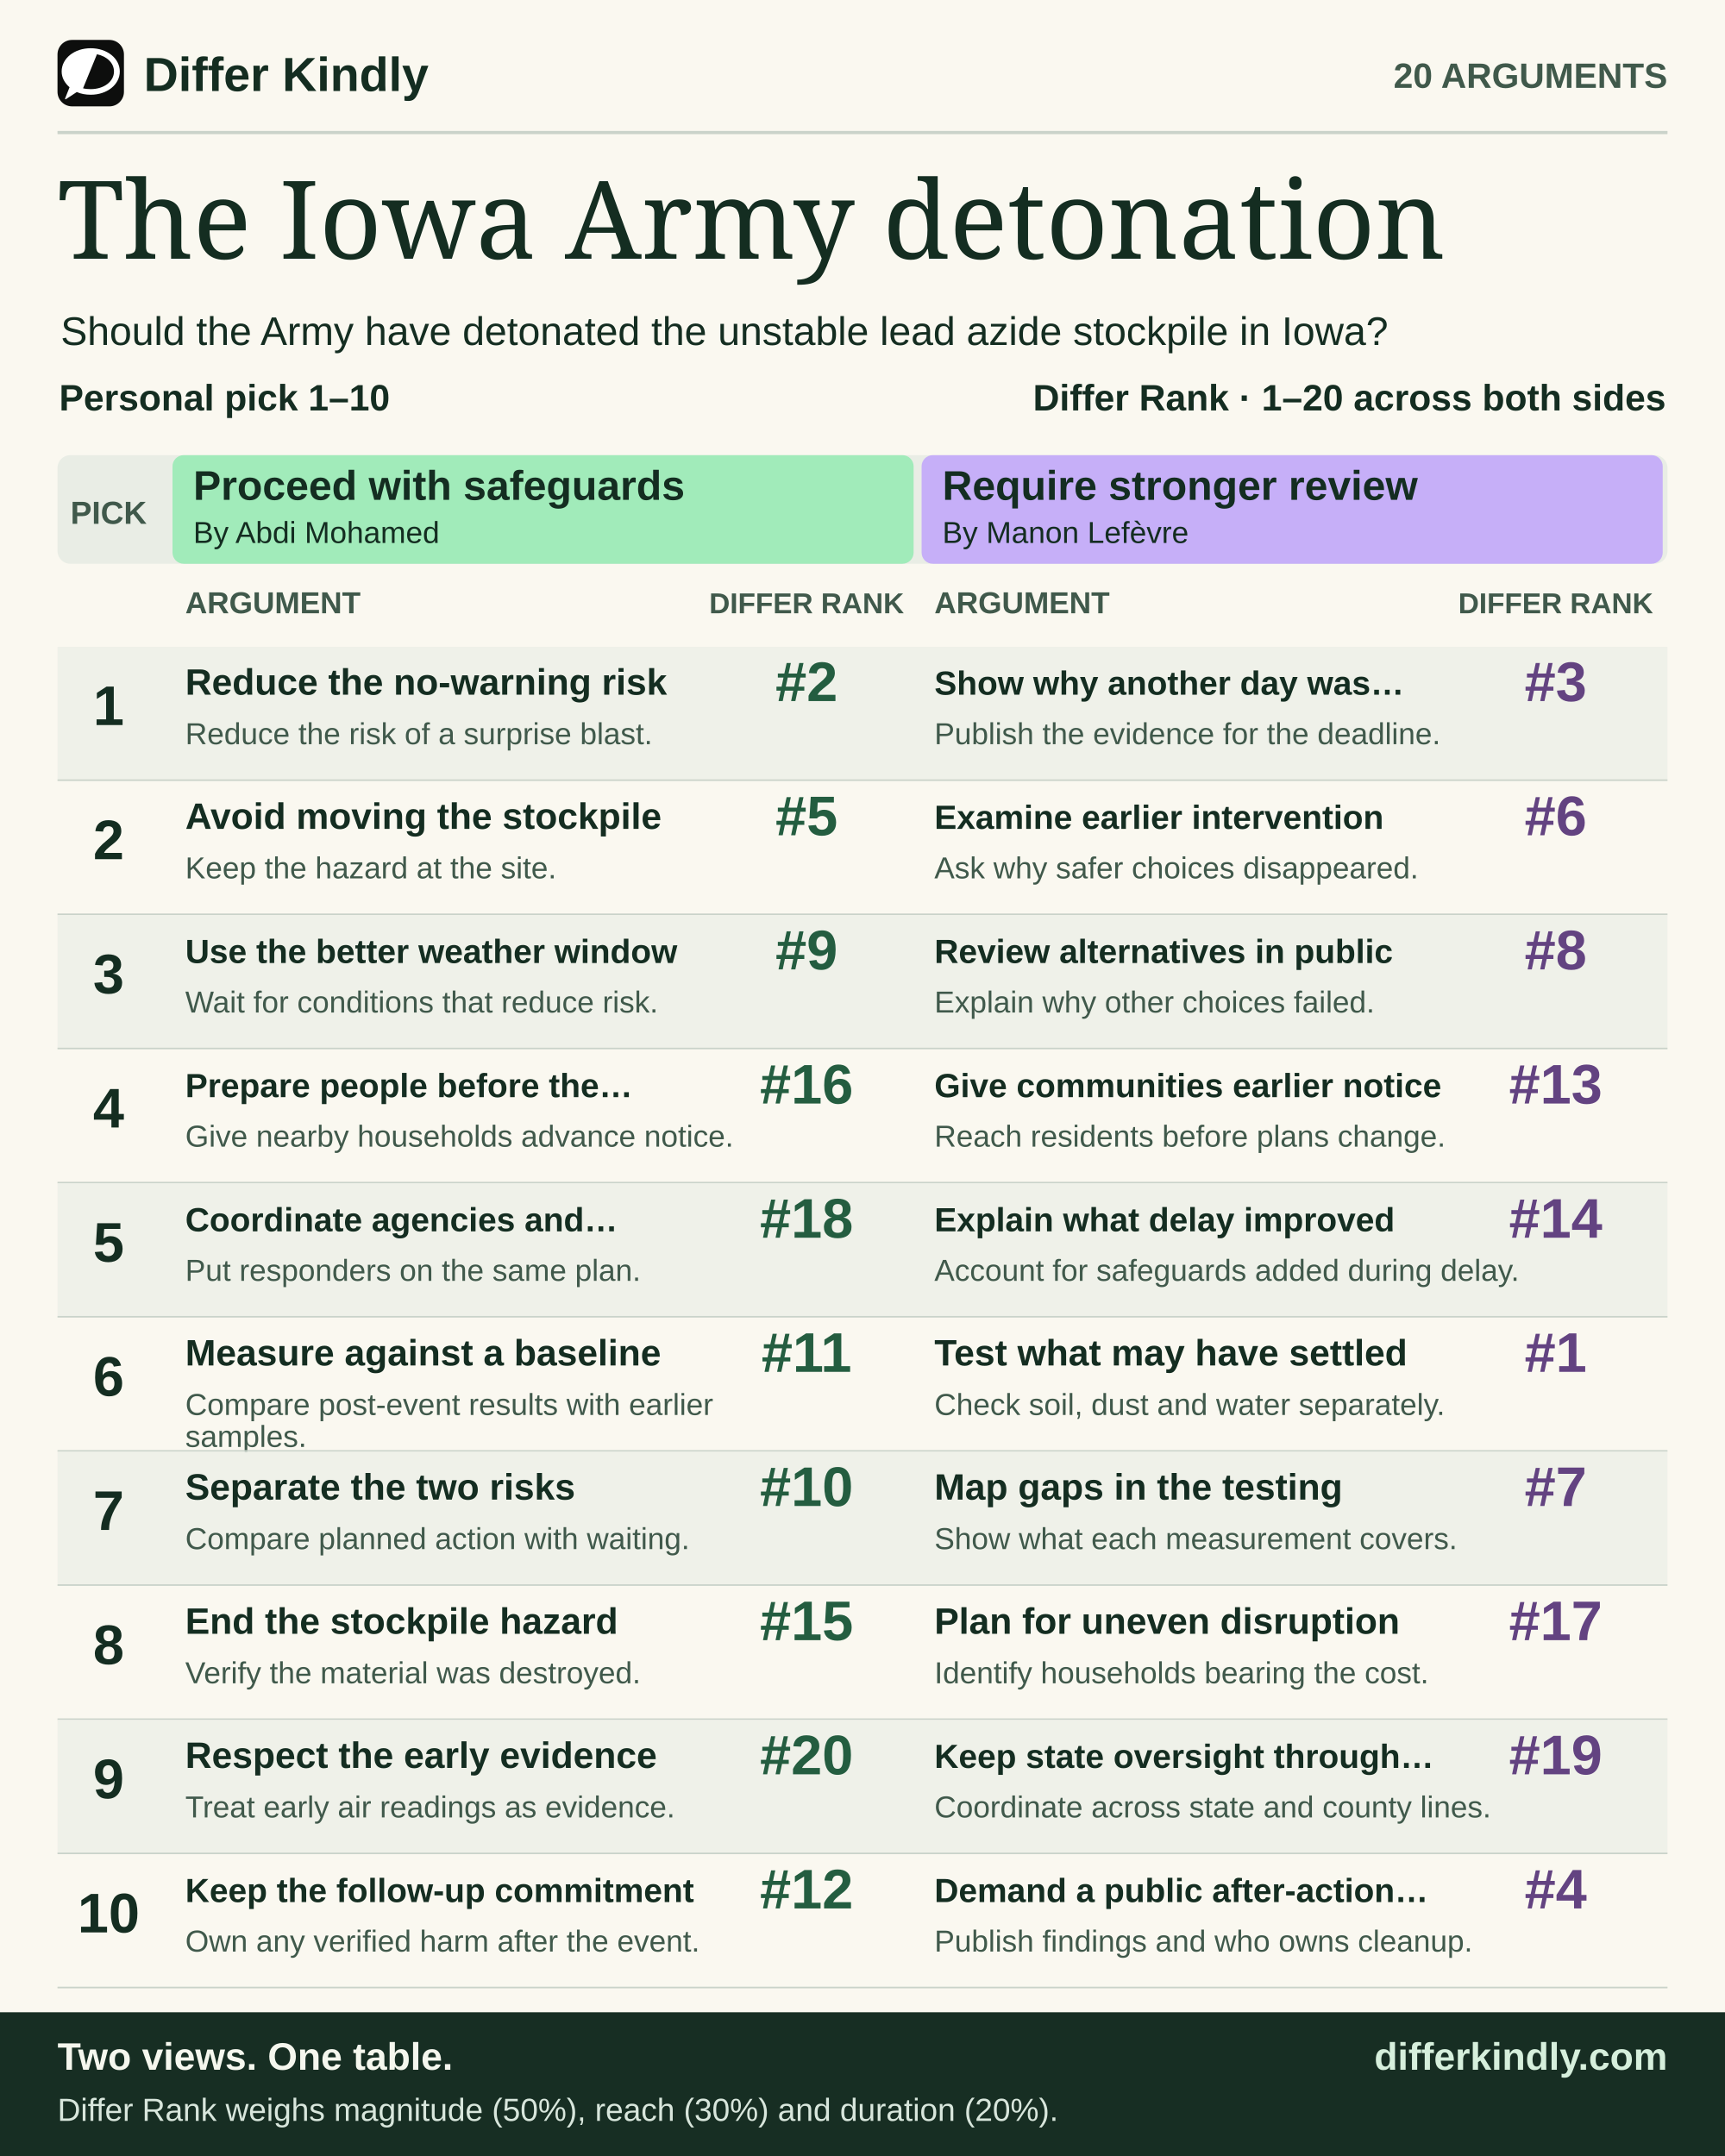
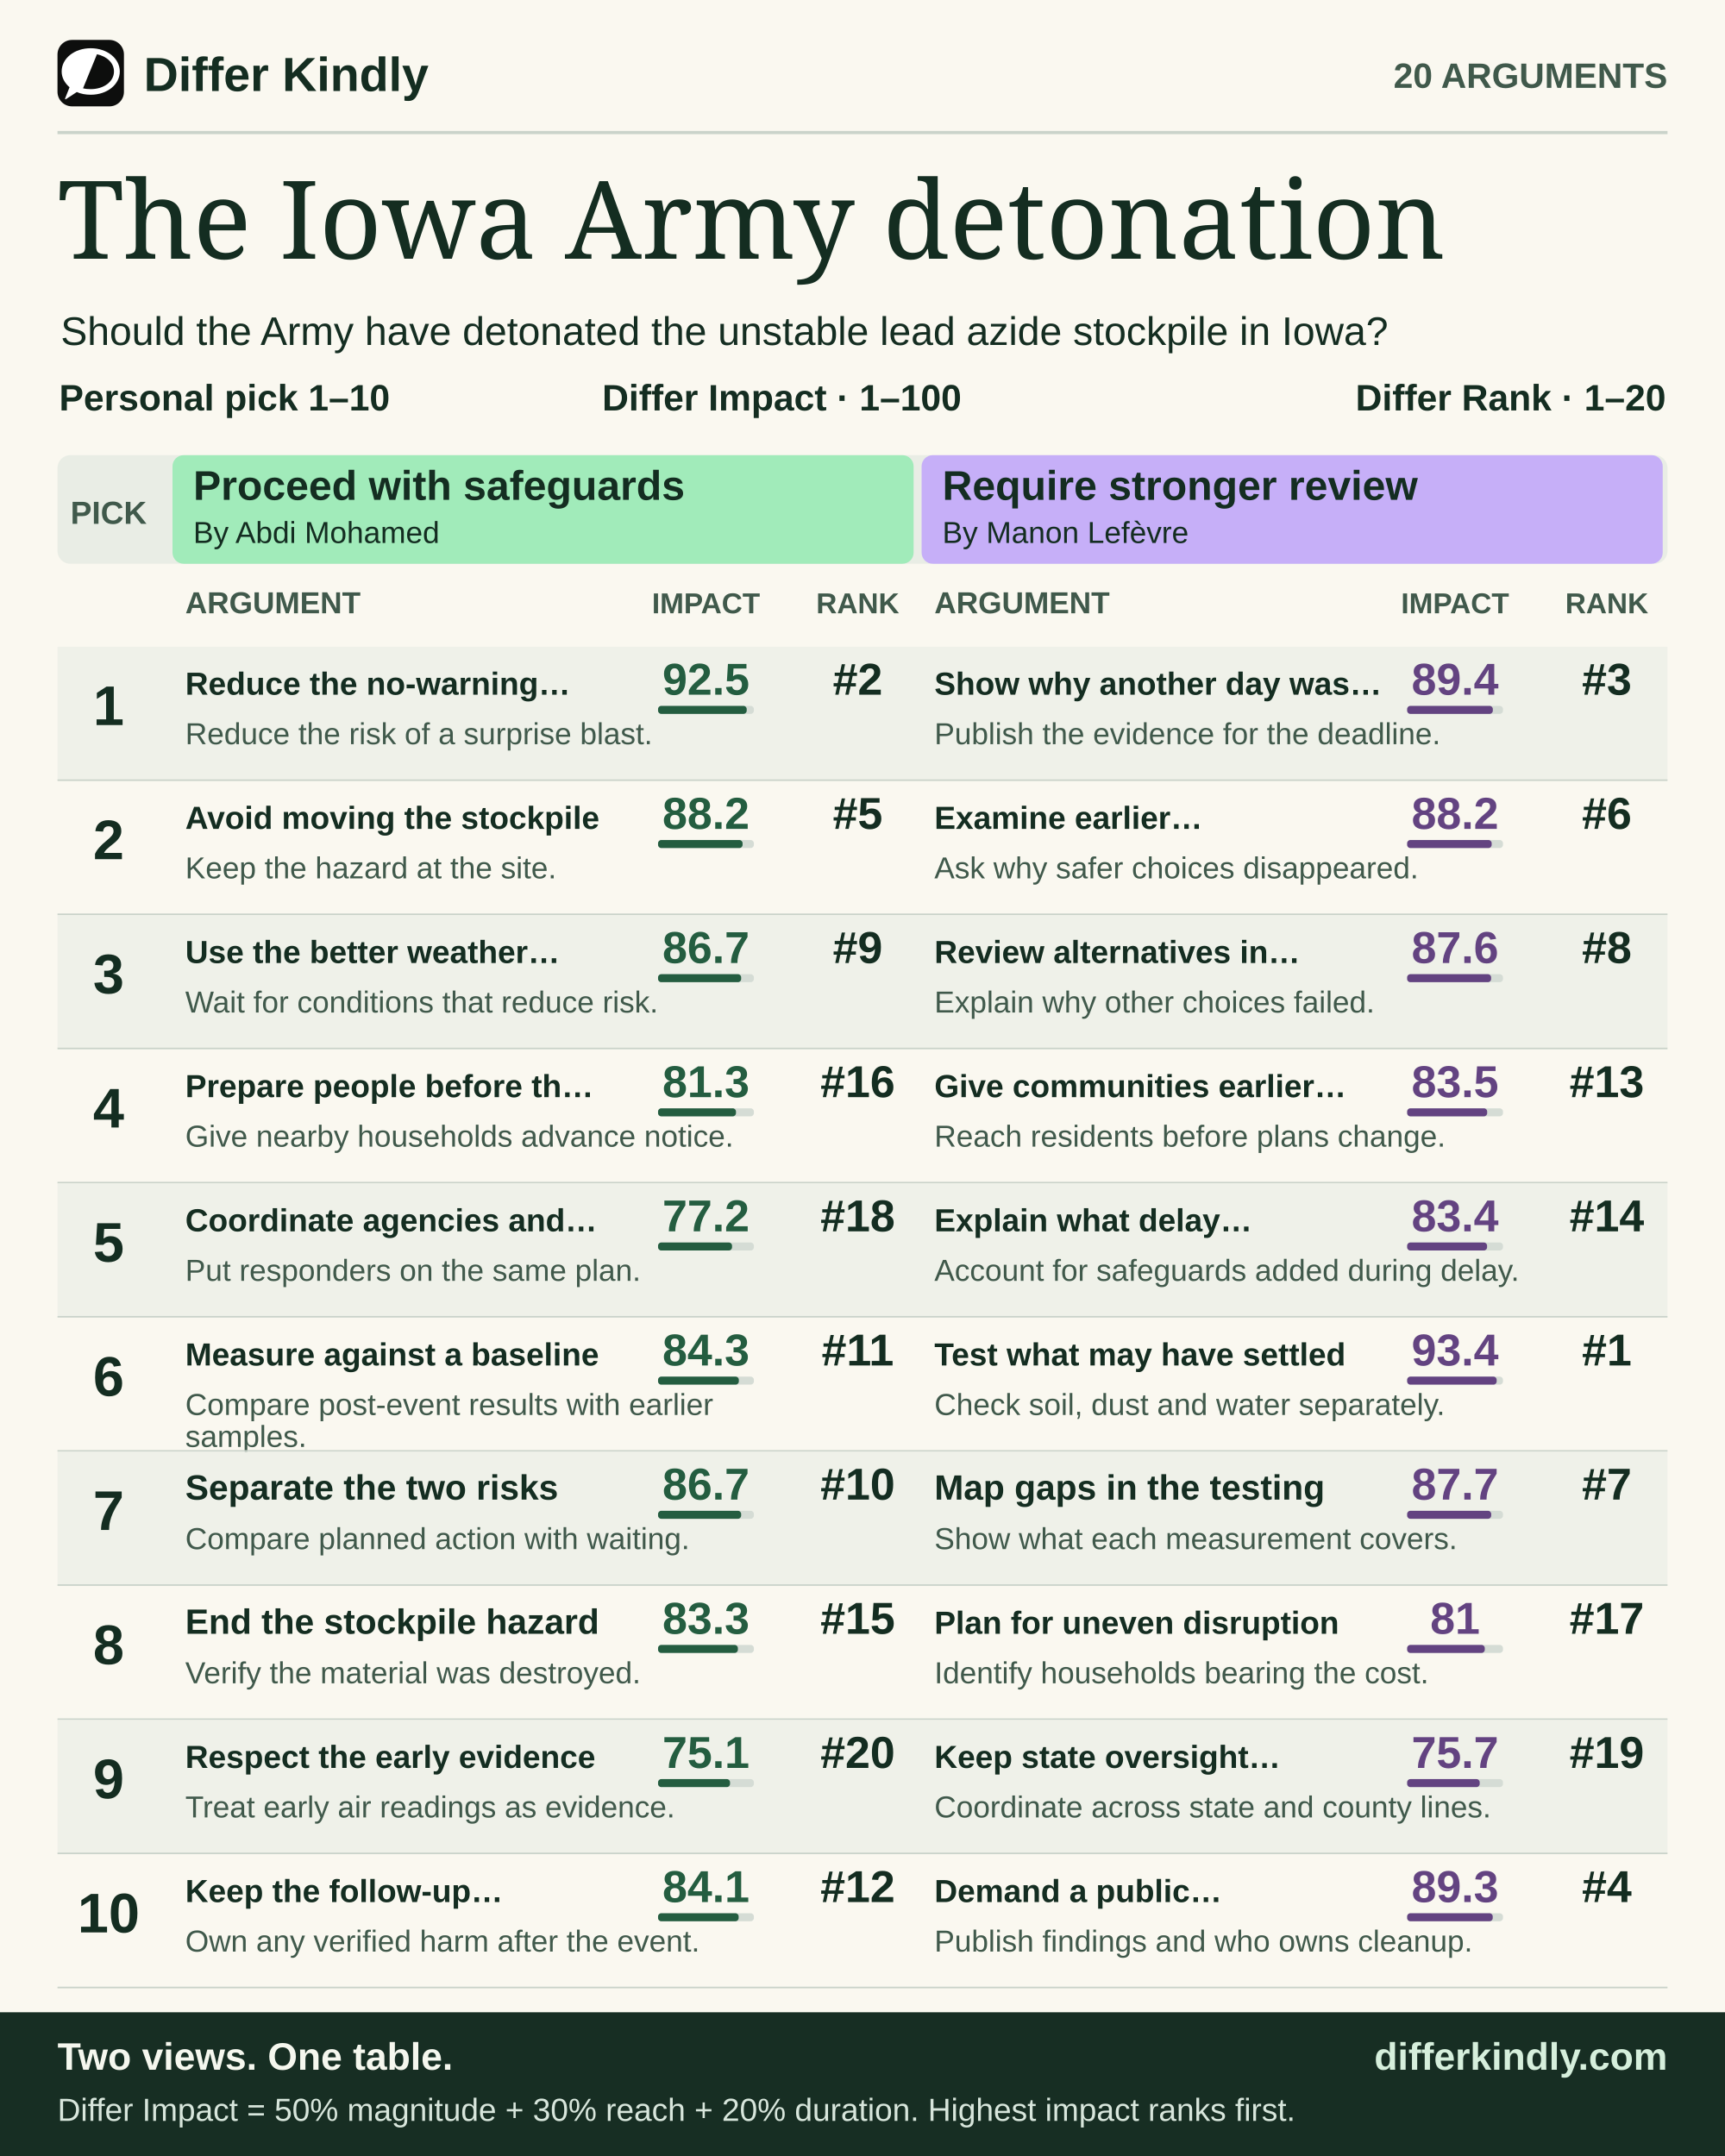
<svg xmlns="http://www.w3.org/2000/svg" width="1080" height="1350" viewBox="0 0 1080 1350" data-poster-format="impact-v2" data-rank-method="differ-rank-v1" role="img" font-family="Arial, sans-serif">
  <rect x="0" y="0" width="1080" height="1350" rx="0" fill="#faf8f0" />
  <g transform="translate(36 25) scale(1.30)">
    <rect width="32" height="32" rx="7" fill="#0d0e0d" />
    <path fill="white" fill-rule="evenodd" d="M16 4C23.9 4 30 8.9 30 15.2S23.9 26.4 16 26.4C13.6 26.4 11.3 26 9.3 25.1L4.1 28.5Q3.5 28.8 3.7 28.1L5.8 22.8C3.4 20.7 2 18.1 2 15.2C2 8.9 8.1 4 16 4ZM19 6.9L12.3 23.3C13.5 23.6 14.7 23.7 16 23.7C22.4 23.7 27.2 20 27.2 15.2C27.2 11.1 23.8 7.9 19 6.9Z" />
  </g>
  <text x="90" y="57" font-size="30" font-weight="700" fill="#142d21">Differ Kindly</text>
  <text x="1044" y="55" font-size="22" font-weight="700" fill="#40594b" text-anchor="end">20 ARGUMENTS</text>
  <rect x="36" y="82" width="1008" height="2" rx="0" fill="#cad3ca" />
  <text x="36" y="162" font-size="68" font-weight="500" fill="#142d21" font-family="Georgia, serif">The Iowa Army detonation</text>
  <text x="38" y="216" font-size="25" font-weight="400" fill="#142d21">Should the Army have detonated the unstable lead azide stockpile in Iowa?</text>
  <text x="37" y="257" font-size="23" font-weight="700" fill="#142d21">Personal pick 1–10</text>
-   <text x="1043" y="257" font-size="23" font-weight="700" fill="#142d21" text-anchor="end">Differ Rank · 1–20 across both sides</text>
+   <text x="377" y="257" font-size="23" font-weight="700" fill="#142d21">Differ Impact · 1–100</text>
+   <text x="1043" y="257" font-size="23" font-weight="700" fill="#142d21" text-anchor="end">Differ Rank · 1–20</text>
  <rect x="36" y="285" width="1008" height="68" rx="8" fill="#e9ede5" />
  <text x="68" y="328" font-size="20" font-weight="700" fill="#40594b" text-anchor="middle">PICK</text>
  <rect x="108" y="285" width="464" height="68" rx="7" fill="#a1ebba" />
  <text x="121" y="313" font-size="26" font-weight="700" fill="#142d21">Proceed with safeguards</text>
  <text x="121" y="340" font-size="19" font-weight="500" fill="#142d21" data-byline="0">By Abdi Mohamed</text>
  <text x="116" y="384" font-size="19" font-weight="700" fill="#40594b">ARGUMENT</text>
-   <text x="505" y="384" font-size="18" font-weight="700" fill="#40594b" text-anchor="middle">DIFFER RANK</text>
+   <text x="442" y="384" font-size="18" font-weight="700" fill="#40594b" text-anchor="middle">IMPACT</text>
+   <text x="537" y="384" font-size="18" font-weight="700" fill="#40594b" text-anchor="middle">RANK</text>
  <rect x="577" y="285" width="464" height="68" rx="7" fill="#c6aff8" />
  <text x="590" y="313" font-size="26" font-weight="700" fill="#142d21">Require stronger review</text>
  <text x="590" y="340" font-size="19" font-weight="500" fill="#142d21" data-byline="1">By Manon Lefèvre</text>
  <text x="585" y="384" font-size="19" font-weight="700" fill="#40594b">ARGUMENT</text>
-   <text x="974" y="384" font-size="18" font-weight="700" fill="#40594b" text-anchor="middle">DIFFER RANK</text>
+   <text x="911" y="384" font-size="18" font-weight="700" fill="#40594b" text-anchor="middle">IMPACT</text>
+   <text x="1006" y="384" font-size="18" font-weight="700" fill="#40594b" text-anchor="middle">RANK</text>
  <rect x="36" y="405" width="1008" height="83" rx="0" fill="#eff1e9" />
  <text x="68" y="454" font-size="35" font-weight="700" fill="#142d21" text-anchor="middle">1</text>
  <g data-argument-id="ccd224e2-6e19-5671-aa29-c261f06b53bd" data-reader-id="ccd224e2-6e19-5671-aa29-c261f06b53bd" data-rank="2" data-impact="92.5" data-author="Abdi Mohamed" data-confidence="moderate" data-explanation="Estimated magnitude 98/100, reach 87/100 and duration 87/100." data-pick="1" data-side="0">
    <path data-hit="" d="M108 405h464v83h-464z" fill="transparent" />
-     <text x="116" y="435" font-size="23" font-weight="700" fill="#142d21">Reduce the no-warning risk</text>
-     <text x="505" y="439" font-size="35" font-weight="700" fill="#245d40" text-anchor="middle">#2</text>
+     <text x="116" y="435" font-size="20" font-weight="700" fill="#142d21">Reduce the no-warning…</text>
+     <text x="442" y="435" font-size="28" font-weight="700" fill="#245d40" text-anchor="middle" data-metric="impact">92.5</text>
+     <rect x="412" y="442" width="60" height="5" rx="2" fill="#d5dcd5" />
+     <rect x="412" y="442" width="55.5" height="5" rx="2" fill="#245d40" />
+     <text x="537" y="435" font-size="28" font-weight="700" fill="#142d21" text-anchor="middle" data-metric="rank">#2</text>
    <text x="116" y="466" font-size="19" font-weight="400" fill="#40594b">Reduce the risk of a surprise blast.</text>
  </g>
  <g data-argument-id="993b1935-71d5-55e1-84ca-87ce53bfeb2d" data-reader-id="993b1935-71d5-55e1-84ca-87ce53bfeb2d" data-rank="3" data-impact="89.4" data-author="Manon Lefèvre" data-confidence="moderate" data-explanation="Estimated magnitude 97/100, reach 79/100 and duration 86/100." data-pick="1" data-side="1">
    <path data-hit="" d="M577 405h464v83h-464z" fill="transparent" />
-     <text x="585" y="435" font-size="21" font-weight="700" fill="#142d21">Show why another day was…</text>
-     <text x="974" y="439" font-size="35" font-weight="700" fill="#634381" text-anchor="middle">#3</text>
+     <text x="585" y="435" font-size="20" font-weight="700" fill="#142d21">Show why another day was…</text>
+     <text x="911" y="435" font-size="28" font-weight="700" fill="#634381" text-anchor="middle" data-metric="impact">89.4</text>
+     <rect x="881" y="442" width="60" height="5" rx="2" fill="#d5dcd5" />
+     <rect x="881" y="442" width="53.64" height="5" rx="2" fill="#634381" />
+     <text x="1006" y="435" font-size="28" font-weight="700" fill="#142d21" text-anchor="middle" data-metric="rank">#3</text>
    <text x="585" y="466" font-size="19" font-weight="400" fill="#40594b">Publish the evidence for the deadline.</text>
  </g>
  <rect x="36" y="488" width="1008" height="1" rx="0" fill="#cad3ca" />
  <text x="68" y="538" font-size="35" font-weight="700" fill="#142d21" text-anchor="middle">2</text>
  <g data-argument-id="226622f9-1791-58cd-80bd-9cdf7a820f71" data-reader-id="226622f9-1791-58cd-80bd-9cdf7a820f71" data-rank="5" data-impact="88.2" data-author="Abdi Mohamed" data-confidence="moderate" data-explanation="Estimated magnitude 95/100, reach 79/100 and duration 85/100." data-pick="2" data-side="0">
    <path data-hit="" d="M108 489h464v83h-464z" fill="transparent" />
-     <text x="116" y="519" font-size="23" font-weight="700" fill="#142d21">Avoid moving the stockpile</text>
-     <text x="505" y="523" font-size="35" font-weight="700" fill="#245d40" text-anchor="middle">#5</text>
+     <text x="116" y="519" font-size="20" font-weight="700" fill="#142d21">Avoid moving the stockpile</text>
+     <text x="442" y="519" font-size="28" font-weight="700" fill="#245d40" text-anchor="middle" data-metric="impact">88.2</text>
+     <rect x="412" y="526" width="60" height="5" rx="2" fill="#d5dcd5" />
+     <rect x="412" y="526" width="52.92" height="5" rx="2" fill="#245d40" />
+     <text x="537" y="519" font-size="28" font-weight="700" fill="#142d21" text-anchor="middle" data-metric="rank">#5</text>
    <text x="116" y="550" font-size="19" font-weight="400" fill="#40594b">Keep the hazard at the site.</text>
  </g>
  <g data-argument-id="44869e5e-7b1c-5f96-bb7c-107f76c59352" data-reader-id="44869e5e-7b1c-5f96-bb7c-107f76c59352" data-rank="6" data-impact="88.2" data-author="Manon Lefèvre" data-confidence="moderate" data-explanation="Estimated magnitude 89/100, reach 81/100 and duration 97/100." data-pick="2" data-side="1">
    <path data-hit="" d="M577 489h464v83h-464z" fill="transparent" />
-     <text x="585" y="519" font-size="21" font-weight="700" fill="#142d21">Examine earlier intervention</text>
-     <text x="974" y="523" font-size="35" font-weight="700" fill="#634381" text-anchor="middle">#6</text>
+     <text x="585" y="519" font-size="20" font-weight="700" fill="#142d21">Examine earlier…</text>
+     <text x="911" y="519" font-size="28" font-weight="700" fill="#634381" text-anchor="middle" data-metric="impact">88.2</text>
+     <rect x="881" y="526" width="60" height="5" rx="2" fill="#d5dcd5" />
+     <rect x="881" y="526" width="52.92" height="5" rx="2" fill="#634381" />
+     <text x="1006" y="519" font-size="28" font-weight="700" fill="#142d21" text-anchor="middle" data-metric="rank">#6</text>
    <text x="585" y="550" font-size="19" font-weight="400" fill="#40594b">Ask why safer choices disappeared.</text>
  </g>
  <rect x="36" y="572" width="1008" height="1" rx="0" fill="#cad3ca" />
  <rect x="36" y="573" width="1008" height="83" rx="0" fill="#eff1e9" />
  <text x="68" y="622" font-size="35" font-weight="700" fill="#142d21" text-anchor="middle">3</text>
  <g data-argument-id="e20f4108-4c85-5ed0-bbb0-638453e5fd9a" data-reader-id="e20f4108-4c85-5ed0-bbb0-638453e5fd9a" data-rank="9" data-impact="86.7" data-author="Abdi Mohamed" data-confidence="high" data-explanation="Estimated magnitude 89/100, reach 90/100 and duration 76/100." data-pick="3" data-side="0">
    <path data-hit="" d="M108 573h464v83h-464z" fill="transparent" />
-     <text x="116" y="603" font-size="21" font-weight="700" fill="#142d21">Use the better weather window</text>
-     <text x="505" y="607" font-size="35" font-weight="700" fill="#245d40" text-anchor="middle">#9</text>
+     <text x="116" y="603" font-size="20" font-weight="700" fill="#142d21">Use the better weather…</text>
+     <text x="442" y="603" font-size="28" font-weight="700" fill="#245d40" text-anchor="middle" data-metric="impact">86.7</text>
+     <rect x="412" y="610" width="60" height="5" rx="2" fill="#d5dcd5" />
+     <rect x="412" y="610" width="52.02" height="5" rx="2" fill="#245d40" />
+     <text x="537" y="603" font-size="28" font-weight="700" fill="#142d21" text-anchor="middle" data-metric="rank">#9</text>
    <text x="116" y="634" font-size="19" font-weight="400" fill="#40594b">Wait for conditions that reduce risk.</text>
  </g>
  <g data-argument-id="d3236afd-d48b-5bbc-b6fe-6f4d9cfe472e" data-reader-id="d3236afd-d48b-5bbc-b6fe-6f4d9cfe472e" data-rank="8" data-impact="87.6" data-author="Manon Lefèvre" data-confidence="moderate" data-explanation="Estimated magnitude 92/100, reach 82/100 and duration 85/100." data-pick="3" data-side="1">
    <path data-hit="" d="M577 573h464v83h-464z" fill="transparent" />
-     <text x="585" y="603" font-size="21" font-weight="700" fill="#142d21">Review alternatives in public</text>
-     <text x="974" y="607" font-size="35" font-weight="700" fill="#634381" text-anchor="middle">#8</text>
+     <text x="585" y="603" font-size="20" font-weight="700" fill="#142d21">Review alternatives in…</text>
+     <text x="911" y="603" font-size="28" font-weight="700" fill="#634381" text-anchor="middle" data-metric="impact">87.6</text>
+     <rect x="881" y="610" width="60" height="5" rx="2" fill="#d5dcd5" />
+     <rect x="881" y="610" width="52.56" height="5" rx="2" fill="#634381" />
+     <text x="1006" y="603" font-size="28" font-weight="700" fill="#142d21" text-anchor="middle" data-metric="rank">#8</text>
    <text x="585" y="634" font-size="19" font-weight="400" fill="#40594b">Explain why other choices failed.</text>
  </g>
  <rect x="36" y="656" width="1008" height="1" rx="0" fill="#cad3ca" />
  <text x="68" y="706" font-size="35" font-weight="700" fill="#142d21" text-anchor="middle">4</text>
  <g data-argument-id="fb83a53c-62ab-5540-91f4-4e63412351d9" data-reader-id="fb83a53c-62ab-5540-91f4-4e63412351d9" data-rank="16" data-impact="81.3" data-author="Abdi Mohamed" data-confidence="high" data-explanation="Estimated magnitude 82/100, reach 87/100 and duration 71/100." data-pick="4" data-side="0">
    <path data-hit="" d="M108 657h464v83h-464z" fill="transparent" />
-     <text x="116" y="687" font-size="21" font-weight="700" fill="#142d21">Prepare people before the…</text>
-     <text x="505" y="691" font-size="35" font-weight="700" fill="#245d40" text-anchor="middle">#16</text>
+     <text x="116" y="687" font-size="20" font-weight="700" fill="#142d21">Prepare people before th…</text>
+     <text x="442" y="687" font-size="28" font-weight="700" fill="#245d40" text-anchor="middle" data-metric="impact">81.3</text>
+     <rect x="412" y="694" width="60" height="5" rx="2" fill="#d5dcd5" />
+     <rect x="412" y="694" width="48.78" height="5" rx="2" fill="#245d40" />
+     <text x="537" y="687" font-size="28" font-weight="700" fill="#142d21" text-anchor="middle" data-metric="rank">#16</text>
    <text x="116" y="718" font-size="19" font-weight="400" fill="#40594b">Give nearby households advance notice.</text>
  </g>
  <g data-argument-id="86ef5988-a8ce-50b5-81c5-a044e2a163c7" data-reader-id="86ef5988-a8ce-50b5-81c5-a044e2a163c7" data-rank="13" data-impact="83.5" data-author="Manon Lefèvre" data-confidence="high" data-explanation="Estimated magnitude 86/100, reach 87/100 and duration 72/100." data-pick="4" data-side="1">
    <path data-hit="" d="M577 657h464v83h-464z" fill="transparent" />
-     <text x="585" y="687" font-size="21" font-weight="700" fill="#142d21">Give communities earlier notice</text>
-     <text x="974" y="691" font-size="35" font-weight="700" fill="#634381" text-anchor="middle">#13</text>
+     <text x="585" y="687" font-size="20" font-weight="700" fill="#142d21">Give communities earlier…</text>
+     <text x="911" y="687" font-size="28" font-weight="700" fill="#634381" text-anchor="middle" data-metric="impact">83.5</text>
+     <rect x="881" y="694" width="60" height="5" rx="2" fill="#d5dcd5" />
+     <rect x="881" y="694" width="50.1" height="5" rx="2" fill="#634381" />
+     <text x="1006" y="687" font-size="28" font-weight="700" fill="#142d21" text-anchor="middle" data-metric="rank">#13</text>
    <text x="585" y="718" font-size="19" font-weight="400" fill="#40594b">Reach residents before plans change.</text>
  </g>
  <rect x="36" y="740" width="1008" height="1" rx="0" fill="#cad3ca" />
  <rect x="36" y="741" width="1008" height="83" rx="0" fill="#eff1e9" />
  <text x="68" y="790" font-size="35" font-weight="700" fill="#142d21" text-anchor="middle">5</text>
  <g data-argument-id="4968ab58-a8a7-5902-bcd9-6d9217e85945" data-reader-id="4968ab58-a8a7-5902-bcd9-6d9217e85945" data-rank="18" data-impact="77.2" data-author="Abdi Mohamed" data-confidence="high" data-explanation="Estimated magnitude 79/100, reach 81/100 and duration 67/100." data-pick="5" data-side="0">
    <path data-hit="" d="M108 741h464v83h-464z" fill="transparent" />
-     <text x="116" y="771" font-size="21" font-weight="700" fill="#142d21">Coordinate agencies and…</text>
-     <text x="505" y="775" font-size="35" font-weight="700" fill="#245d40" text-anchor="middle">#18</text>
+     <text x="116" y="771" font-size="20" font-weight="700" fill="#142d21">Coordinate agencies and…</text>
+     <text x="442" y="771" font-size="28" font-weight="700" fill="#245d40" text-anchor="middle" data-metric="impact">77.2</text>
+     <rect x="412" y="778" width="60" height="5" rx="2" fill="#d5dcd5" />
+     <rect x="412" y="778" width="46.32" height="5" rx="2" fill="#245d40" />
+     <text x="537" y="771" font-size="28" font-weight="700" fill="#142d21" text-anchor="middle" data-metric="rank">#18</text>
    <text x="116" y="802" font-size="19" font-weight="400" fill="#40594b">Put responders on the same plan.</text>
  </g>
  <g data-argument-id="ba85e709-704f-587e-843a-5e7d3fa5340c" data-reader-id="ba85e709-704f-587e-843a-5e7d3fa5340c" data-rank="14" data-impact="83.4" data-author="Manon Lefèvre" data-confidence="high" data-explanation="Estimated magnitude 86/100, reach 84/100 and duration 76/100." data-pick="5" data-side="1">
    <path data-hit="" d="M577 741h464v83h-464z" fill="transparent" />
-     <text x="585" y="771" font-size="21" font-weight="700" fill="#142d21">Explain what delay improved</text>
-     <text x="974" y="775" font-size="35" font-weight="700" fill="#634381" text-anchor="middle">#14</text>
+     <text x="585" y="771" font-size="20" font-weight="700" fill="#142d21">Explain what delay…</text>
+     <text x="911" y="771" font-size="28" font-weight="700" fill="#634381" text-anchor="middle" data-metric="impact">83.4</text>
+     <rect x="881" y="778" width="60" height="5" rx="2" fill="#d5dcd5" />
+     <rect x="881" y="778" width="50.04" height="5" rx="2" fill="#634381" />
+     <text x="1006" y="771" font-size="28" font-weight="700" fill="#142d21" text-anchor="middle" data-metric="rank">#14</text>
    <text x="585" y="802" font-size="19" font-weight="400" fill="#40594b">Account for safeguards added during delay.</text>
  </g>
  <rect x="36" y="824" width="1008" height="1" rx="0" fill="#cad3ca" />
  <text x="68" y="874" font-size="35" font-weight="700" fill="#142d21" text-anchor="middle">6</text>
  <g data-argument-id="15d2abb5-2e2f-5aed-a54b-80cb54b237d1" data-reader-id="15d2abb5-2e2f-5aed-a54b-80cb54b237d1" data-rank="11" data-impact="84.3" data-author="Abdi Mohamed" data-confidence="high" data-explanation="Estimated magnitude 85/100, reach 80/100 and duration 89/100." data-pick="6" data-side="0">
    <path data-hit="" d="M108 825h464v83h-464z" fill="transparent" />
-     <text x="116" y="855" font-size="23" font-weight="700" fill="#142d21">Measure against a baseline</text>
-     <text x="505" y="859" font-size="35" font-weight="700" fill="#245d40" text-anchor="middle">#11</text>
+     <text x="116" y="855" font-size="20" font-weight="700" fill="#142d21">Measure against a baseline</text>
+     <text x="442" y="855" font-size="28" font-weight="700" fill="#245d40" text-anchor="middle" data-metric="impact">84.3</text>
+     <rect x="412" y="862" width="60" height="5" rx="2" fill="#d5dcd5" />
+     <rect x="412" y="862" width="50.58" height="5" rx="2" fill="#245d40" />
+     <text x="537" y="855" font-size="28" font-weight="700" fill="#142d21" text-anchor="middle" data-metric="rank">#11</text>
    <text x="116" y="886" font-size="19" font-weight="400" fill="#40594b">Compare post-event results with earlier</text>
    <text x="116" y="906" font-size="19" font-weight="400" fill="#40594b">samples.</text>
  </g>
  <g data-argument-id="23fa584e-64a7-5564-ae28-5bee5c2e45fa" data-reader-id="23fa584e-64a7-5564-ae28-5bee5c2e45fa" data-rank="1" data-impact="93.4" data-author="Manon Lefèvre" data-confidence="high" data-explanation="Estimated magnitude 95/100, reach 89/100 and duration 96/100." data-pick="6" data-side="1">
    <path data-hit="" d="M577 825h464v83h-464z" fill="transparent" />
-     <text x="585" y="855" font-size="23" font-weight="700" fill="#142d21">Test what may have settled</text>
-     <text x="974" y="859" font-size="35" font-weight="700" fill="#634381" text-anchor="middle">#1</text>
+     <text x="585" y="855" font-size="20" font-weight="700" fill="#142d21">Test what may have settled</text>
+     <text x="911" y="855" font-size="28" font-weight="700" fill="#634381" text-anchor="middle" data-metric="impact">93.4</text>
+     <rect x="881" y="862" width="60" height="5" rx="2" fill="#d5dcd5" />
+     <rect x="881" y="862" width="56.04" height="5" rx="2" fill="#634381" />
+     <text x="1006" y="855" font-size="28" font-weight="700" fill="#142d21" text-anchor="middle" data-metric="rank">#1</text>
    <text x="585" y="886" font-size="19" font-weight="400" fill="#40594b">Check soil, dust and water separately.</text>
  </g>
  <rect x="36" y="908" width="1008" height="1" rx="0" fill="#cad3ca" />
  <rect x="36" y="909" width="1008" height="83" rx="0" fill="#eff1e9" />
  <text x="68" y="958" font-size="35" font-weight="700" fill="#142d21" text-anchor="middle">7</text>
  <g data-argument-id="786cfeba-4ad0-5448-9e40-e35f9c2ce08e" data-reader-id="786cfeba-4ad0-5448-9e40-e35f9c2ce08e" data-rank="10" data-impact="86.7" data-author="Abdi Mohamed" data-confidence="moderate" data-explanation="Estimated magnitude 92/100, reach 81/100 and duration 82/100." data-pick="7" data-side="0">
    <path data-hit="" d="M108 909h464v83h-464z" fill="transparent" />
-     <text x="116" y="939" font-size="23" font-weight="700" fill="#142d21">Separate the two risks</text>
-     <text x="505" y="943" font-size="35" font-weight="700" fill="#245d40" text-anchor="middle">#10</text>
+     <text x="116" y="939" font-size="22" font-weight="700" fill="#142d21">Separate the two risks</text>
+     <text x="442" y="939" font-size="28" font-weight="700" fill="#245d40" text-anchor="middle" data-metric="impact">86.7</text>
+     <rect x="412" y="946" width="60" height="5" rx="2" fill="#d5dcd5" />
+     <rect x="412" y="946" width="52.02" height="5" rx="2" fill="#245d40" />
+     <text x="537" y="939" font-size="28" font-weight="700" fill="#142d21" text-anchor="middle" data-metric="rank">#10</text>
    <text x="116" y="970" font-size="19" font-weight="400" fill="#40594b">Compare planned action with waiting.</text>
  </g>
  <g data-argument-id="365e950b-4907-5d17-9303-3d1019d1094e" data-reader-id="365e950b-4907-5d17-9303-3d1019d1094e" data-rank="7" data-impact="87.7" data-author="Manon Lefèvre" data-confidence="high" data-explanation="Estimated magnitude 87/100, reach 88/100 and duration 89/100." data-pick="7" data-side="1">
    <path data-hit="" d="M577 909h464v83h-464z" fill="transparent" />
-     <text x="585" y="939" font-size="23" font-weight="700" fill="#142d21">Map gaps in the testing</text>
-     <text x="974" y="943" font-size="35" font-weight="700" fill="#634381" text-anchor="middle">#7</text>
+     <text x="585" y="939" font-size="22" font-weight="700" fill="#142d21">Map gaps in the testing</text>
+     <text x="911" y="939" font-size="28" font-weight="700" fill="#634381" text-anchor="middle" data-metric="impact">87.7</text>
+     <rect x="881" y="946" width="60" height="5" rx="2" fill="#d5dcd5" />
+     <rect x="881" y="946" width="52.62" height="5" rx="2" fill="#634381" />
+     <text x="1006" y="939" font-size="28" font-weight="700" fill="#142d21" text-anchor="middle" data-metric="rank">#7</text>
    <text x="585" y="970" font-size="19" font-weight="400" fill="#40594b">Show what each measurement covers.</text>
  </g>
  <rect x="36" y="992" width="1008" height="1" rx="0" fill="#cad3ca" />
  <text x="68" y="1042" font-size="35" font-weight="700" fill="#142d21" text-anchor="middle">8</text>
  <g data-argument-id="6cd83dbb-0bac-5f94-a983-0160f6429787" data-reader-id="6cd83dbb-0bac-5f94-a983-0160f6429787" data-rank="15" data-impact="83.3" data-author="Abdi Mohamed" data-confidence="high" data-explanation="Estimated magnitude 87/100, reach 76/100 and duration 85/100." data-pick="8" data-side="0">
    <path data-hit="" d="M108 993h464v83h-464z" fill="transparent" />
-     <text x="116" y="1023" font-size="23" font-weight="700" fill="#142d21">End the stockpile hazard</text>
-     <text x="505" y="1027" font-size="35" font-weight="700" fill="#245d40" text-anchor="middle">#15</text>
+     <text x="116" y="1023" font-size="22" font-weight="700" fill="#142d21">End the stockpile hazard</text>
+     <text x="442" y="1023" font-size="28" font-weight="700" fill="#245d40" text-anchor="middle" data-metric="impact">83.3</text>
+     <rect x="412" y="1030" width="60" height="5" rx="2" fill="#d5dcd5" />
+     <rect x="412" y="1030" width="49.98" height="5" rx="2" fill="#245d40" />
+     <text x="537" y="1023" font-size="28" font-weight="700" fill="#142d21" text-anchor="middle" data-metric="rank">#15</text>
    <text x="116" y="1054" font-size="19" font-weight="400" fill="#40594b">Verify the material was destroyed.</text>
  </g>
  <g data-argument-id="d4d4c8b3-3142-5a6f-868a-444fc5cb56b3" data-reader-id="d4d4c8b3-3142-5a6f-868a-444fc5cb56b3" data-rank="17" data-impact="81" data-author="Manon Lefèvre" data-confidence="high" data-explanation="Estimated magnitude 81/100, reach 85/100 and duration 75/100." data-pick="8" data-side="1">
    <path data-hit="" d="M577 993h464v83h-464z" fill="transparent" />
-     <text x="585" y="1023" font-size="23" font-weight="700" fill="#142d21">Plan for uneven disruption</text>
-     <text x="974" y="1027" font-size="35" font-weight="700" fill="#634381" text-anchor="middle">#17</text>
+     <text x="585" y="1023" font-size="20" font-weight="700" fill="#142d21">Plan for uneven disruption</text>
+     <text x="911" y="1023" font-size="28" font-weight="700" fill="#634381" text-anchor="middle" data-metric="impact">81</text>
+     <rect x="881" y="1030" width="60" height="5" rx="2" fill="#d5dcd5" />
+     <rect x="881" y="1030" width="48.6" height="5" rx="2" fill="#634381" />
+     <text x="1006" y="1023" font-size="28" font-weight="700" fill="#142d21" text-anchor="middle" data-metric="rank">#17</text>
    <text x="585" y="1054" font-size="19" font-weight="400" fill="#40594b">Identify households bearing the cost.</text>
  </g>
  <rect x="36" y="1076" width="1008" height="1" rx="0" fill="#cad3ca" />
  <rect x="36" y="1077" width="1008" height="83" rx="0" fill="#eff1e9" />
  <text x="68" y="1126" font-size="35" font-weight="700" fill="#142d21" text-anchor="middle">9</text>
  <g data-argument-id="d99e1c48-f402-5f77-a5c3-390710d18877" data-reader-id="d99e1c48-f402-5f77-a5c3-390710d18877" data-rank="20" data-impact="75.1" data-author="Abdi Mohamed" data-confidence="high" data-explanation="Estimated magnitude 77/100, reach 80/100 and duration 63/100." data-pick="9" data-side="0">
    <path data-hit="" d="M108 1077h464v83h-464z" fill="transparent" />
-     <text x="116" y="1107" font-size="23" font-weight="700" fill="#142d21">Respect the early evidence</text>
-     <text x="505" y="1111" font-size="35" font-weight="700" fill="#245d40" text-anchor="middle">#20</text>
+     <text x="116" y="1107" font-size="20" font-weight="700" fill="#142d21">Respect the early evidence</text>
+     <text x="442" y="1107" font-size="28" font-weight="700" fill="#245d40" text-anchor="middle" data-metric="impact">75.1</text>
+     <rect x="412" y="1114" width="60" height="5" rx="2" fill="#d5dcd5" />
+     <rect x="412" y="1114" width="45.06" height="5" rx="2" fill="#245d40" />
+     <text x="537" y="1107" font-size="28" font-weight="700" fill="#142d21" text-anchor="middle" data-metric="rank">#20</text>
    <text x="116" y="1138" font-size="19" font-weight="400" fill="#40594b">Treat early air readings as evidence.</text>
  </g>
  <g data-argument-id="e3176d74-73e9-5254-9f0a-dcc48dcf8299" data-reader-id="e3176d74-73e9-5254-9f0a-dcc48dcf8299" data-rank="19" data-impact="75.7" data-author="Manon Lefèvre" data-confidence="high" data-explanation="Estimated magnitude 74/100, reach 77/100 and duration 78/100." data-pick="9" data-side="1">
    <path data-hit="" d="M577 1077h464v83h-464z" fill="transparent" />
-     <text x="585" y="1107" font-size="21" font-weight="700" fill="#142d21">Keep state oversight through…</text>
-     <text x="974" y="1111" font-size="35" font-weight="700" fill="#634381" text-anchor="middle">#19</text>
+     <text x="585" y="1107" font-size="20" font-weight="700" fill="#142d21">Keep state oversight…</text>
+     <text x="911" y="1107" font-size="28" font-weight="700" fill="#634381" text-anchor="middle" data-metric="impact">75.7</text>
+     <rect x="881" y="1114" width="60" height="5" rx="2" fill="#d5dcd5" />
+     <rect x="881" y="1114" width="45.42" height="5" rx="2" fill="#634381" />
+     <text x="1006" y="1107" font-size="28" font-weight="700" fill="#142d21" text-anchor="middle" data-metric="rank">#19</text>
    <text x="585" y="1138" font-size="19" font-weight="400" fill="#40594b">Coordinate across state and county lines.</text>
  </g>
  <rect x="36" y="1160" width="1008" height="1" rx="0" fill="#cad3ca" />
  <text x="68" y="1210" font-size="35" font-weight="700" fill="#142d21" text-anchor="middle">10</text>
  <g data-argument-id="8a0ea2db-25f7-5742-96c8-bfb5d033b5cf" data-reader-id="8a0ea2db-25f7-5742-96c8-bfb5d033b5cf" data-rank="12" data-impact="84.1" data-author="Abdi Mohamed" data-confidence="moderate" data-explanation="Estimated magnitude 81/100, reach 84/100 and duration 92/100." data-pick="10" data-side="0">
    <path data-hit="" d="M108 1161h464v83h-464z" fill="transparent" />
-     <text x="116" y="1191" font-size="21" font-weight="700" fill="#142d21">Keep the follow-up commitment</text>
-     <text x="505" y="1195" font-size="35" font-weight="700" fill="#245d40" text-anchor="middle">#12</text>
+     <text x="116" y="1191" font-size="20" font-weight="700" fill="#142d21">Keep the follow-up…</text>
+     <text x="442" y="1191" font-size="28" font-weight="700" fill="#245d40" text-anchor="middle" data-metric="impact">84.1</text>
+     <rect x="412" y="1198" width="60" height="5" rx="2" fill="#d5dcd5" />
+     <rect x="412" y="1198" width="50.46" height="5" rx="2" fill="#245d40" />
+     <text x="537" y="1191" font-size="28" font-weight="700" fill="#142d21" text-anchor="middle" data-metric="rank">#12</text>
    <text x="116" y="1222" font-size="19" font-weight="400" fill="#40594b">Own any verified harm after the event.</text>
  </g>
  <g data-argument-id="967d98ef-9764-5535-93c7-1aa99e173e6c" data-reader-id="967d98ef-9764-5535-93c7-1aa99e173e6c" data-rank="4" data-impact="89.3" data-author="Manon Lefèvre" data-confidence="moderate" data-explanation="Estimated magnitude 86/100, reach 89/100 and duration 98/100." data-pick="10" data-side="1">
    <path data-hit="" d="M577 1161h464v83h-464z" fill="transparent" />
-     <text x="585" y="1191" font-size="21" font-weight="700" fill="#142d21">Demand a public after-action…</text>
-     <text x="974" y="1195" font-size="35" font-weight="700" fill="#634381" text-anchor="middle">#4</text>
+     <text x="585" y="1191" font-size="20" font-weight="700" fill="#142d21">Demand a public…</text>
+     <text x="911" y="1191" font-size="28" font-weight="700" fill="#634381" text-anchor="middle" data-metric="impact">89.3</text>
+     <rect x="881" y="1198" width="60" height="5" rx="2" fill="#d5dcd5" />
+     <rect x="881" y="1198" width="53.58" height="5" rx="2" fill="#634381" />
+     <text x="1006" y="1191" font-size="28" font-weight="700" fill="#142d21" text-anchor="middle" data-metric="rank">#4</text>
    <text x="585" y="1222" font-size="19" font-weight="400" fill="#40594b">Publish findings and who owns cleanup.</text>
  </g>
  <rect x="36" y="1244" width="1008" height="1" rx="0" fill="#cad3ca" />
  <rect x="0" y="1260" width="1080" height="90" rx="0" fill="#172e23" />
  <text x="36" y="1296" font-size="24" font-weight="700" fill="#f5f7ee" data-activity="">Two views. One table.</text>
  <text x="1044" y="1296" font-size="24" font-weight="700" fill="#d6efdc" text-anchor="end">differkindly.com</text>
-   <text x="36" y="1328" font-size="20" font-weight="400" fill="#d8e6dc" data-rubric="">Differ Rank weighs magnitude (50%), reach (30%) and duration (20%).</text>
+   <text x="36" y="1328" font-size="20" font-weight="400" fill="#d8e6dc" data-rubric="">Differ Impact = 50% magnitude + 30% reach + 20% duration. Highest impact ranks first.</text>
</svg>
